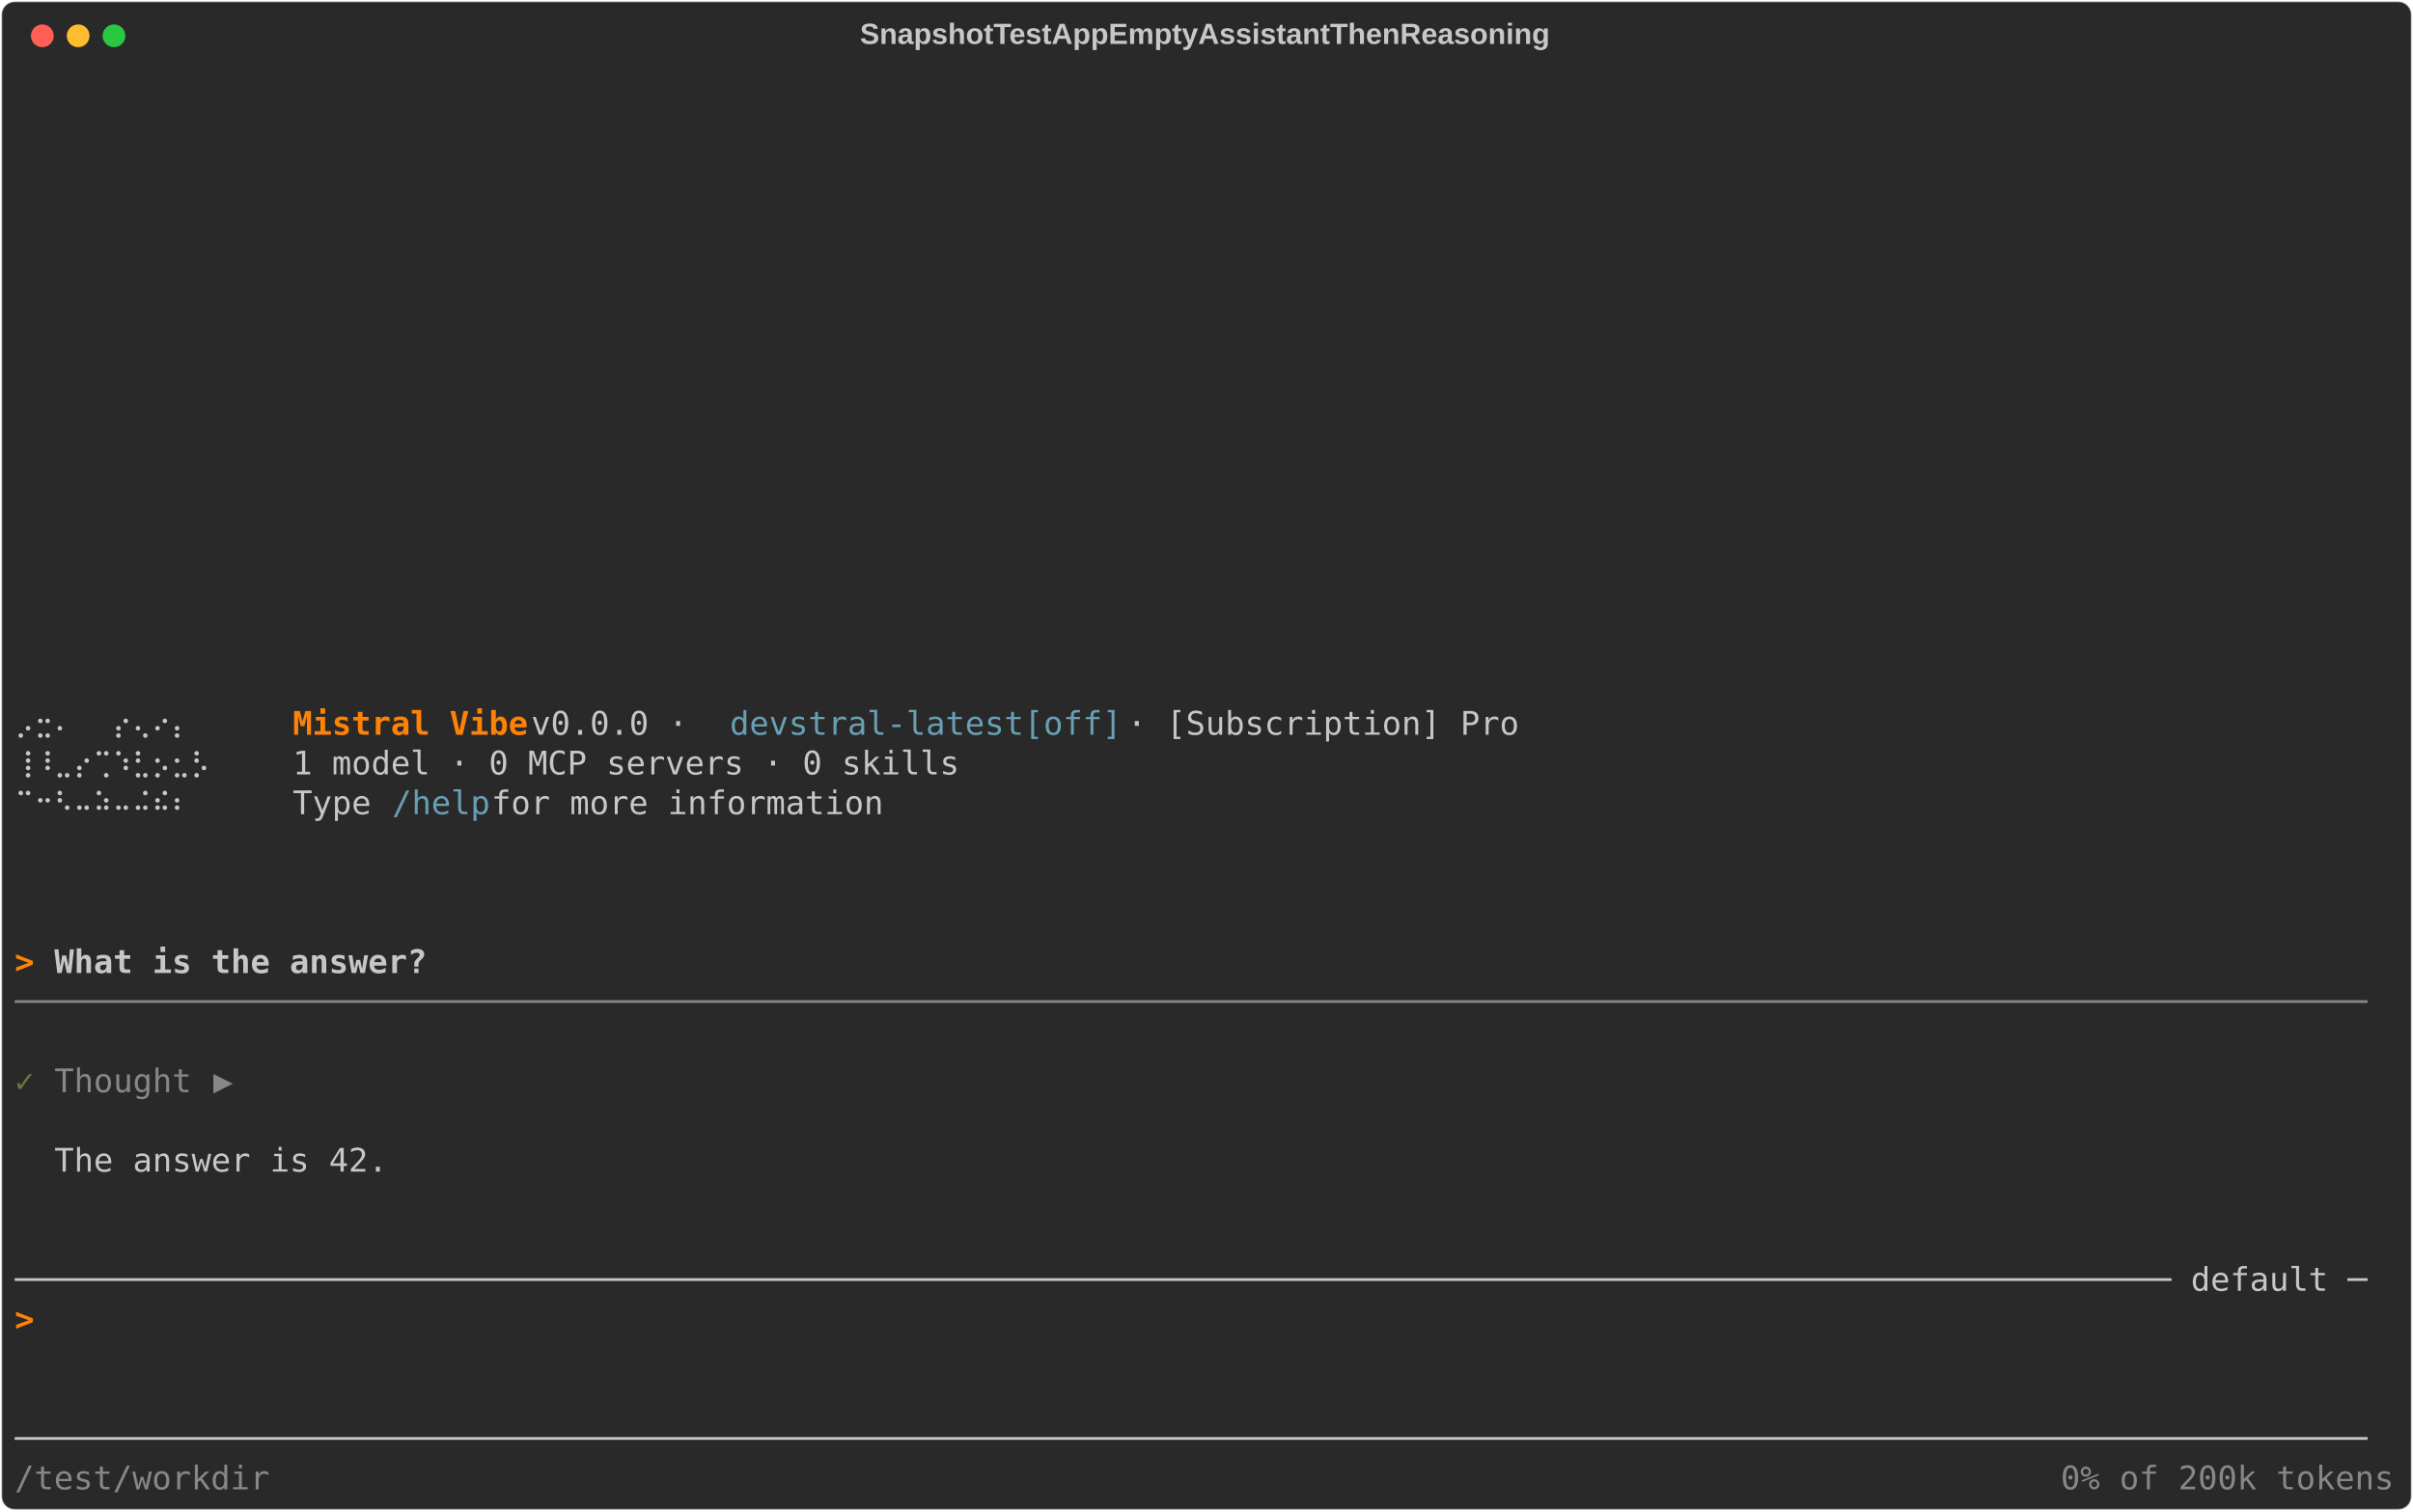
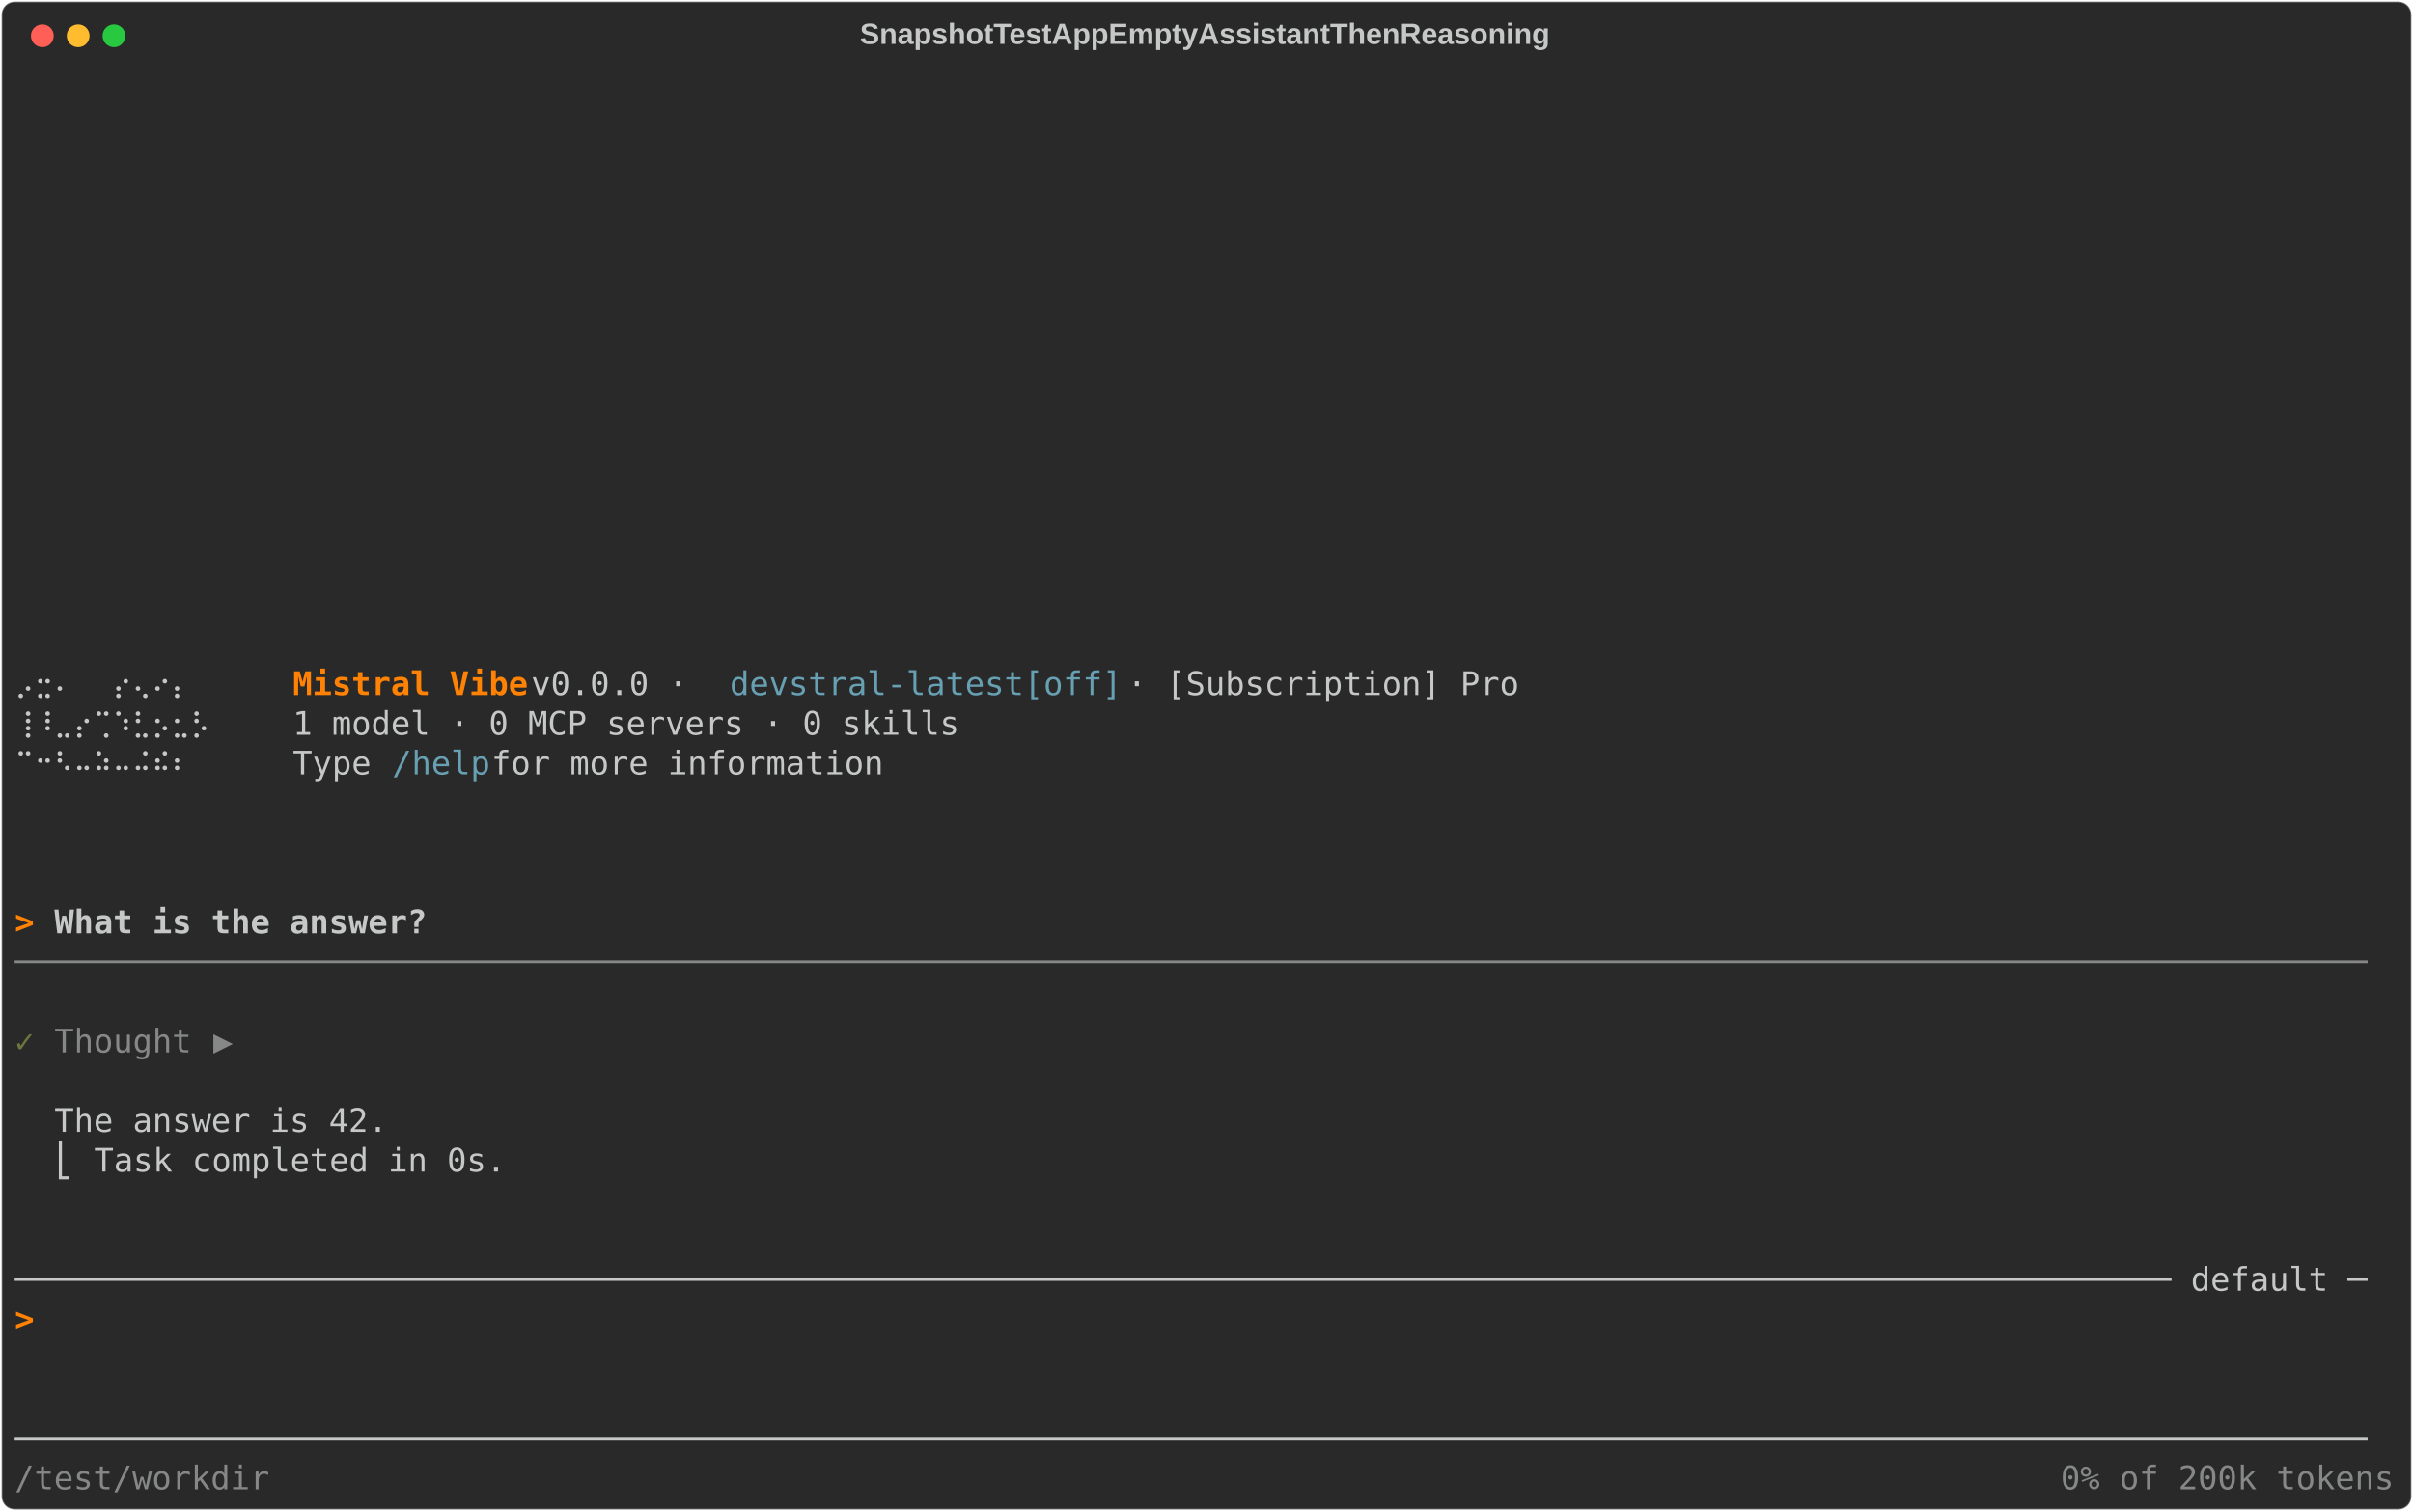
<svg xmlns="http://www.w3.org/2000/svg" class="rich-terminal" viewBox="0 0 1482 928.4">
  <style>

    @font-face {
        font-family: "Fira Code";
        src: local("FiraCode-Regular"),
                url("https://cdnjs.cloudflare.com/ajax/libs/firacode/6.2.0/woff2/FiraCode-Regular.woff2") format("woff2"),
                url("https://cdnjs.cloudflare.com/ajax/libs/firacode/6.2.0/woff/FiraCode-Regular.woff") format("woff");
        font-style: normal;
        font-weight: 400;
    }
    @font-face {
        font-family: "Fira Code";
        src: local("FiraCode-Bold"),
                url("https://cdnjs.cloudflare.com/ajax/libs/firacode/6.2.0/woff2/FiraCode-Bold.woff2") format("woff2"),
                url("https://cdnjs.cloudflare.com/ajax/libs/firacode/6.2.0/woff/FiraCode-Bold.woff") format("woff");
        font-style: bold;
        font-weight: 700;
    }

    .terminal-matrix {
        font-family: Fira Code, monospace;
        font-size: 20px;
        line-height: 24.4px;
        font-variant-east-asian: full-width;
    }

    .terminal-title {
        font-size: 18px;
        font-weight: bold;
        font-family: arial;
    }

    .terminal-r1 { fill: #c5c8c6 }
.terminal-r2 { fill: #ff8205;font-weight: bold }
.terminal-r3 { fill: #68a0b3 }
.terminal-r4 { fill: #c5c8c6;font-weight: bold }
.terminal-r5 { fill: #868887 }
.terminal-r6 { fill: #6b753d }
    </style>
  <defs>
    <clipPath id="terminal-clip-terminal">
      <rect x="0" y="0" width="1463.0" height="877.4" />
    </clipPath>
    <clipPath id="terminal-line-0">
      <rect x="0" y="1.5" width="1464" height="24.65" />
    </clipPath>
    <clipPath id="terminal-line-1">
      <rect x="0" y="25.9" width="1464" height="24.65" />
    </clipPath>
    <clipPath id="terminal-line-2">
      <rect x="0" y="50.3" width="1464" height="24.65" />
    </clipPath>
    <clipPath id="terminal-line-3">
      <rect x="0" y="74.7" width="1464" height="24.65" />
    </clipPath>
    <clipPath id="terminal-line-4">
      <rect x="0" y="99.1" width="1464" height="24.65" />
    </clipPath>
    <clipPath id="terminal-line-5">
      <rect x="0" y="123.5" width="1464" height="24.65" />
    </clipPath>
    <clipPath id="terminal-line-6">
      <rect x="0" y="147.9" width="1464" height="24.65" />
    </clipPath>
    <clipPath id="terminal-line-7">
      <rect x="0" y="172.3" width="1464" height="24.65" />
    </clipPath>
    <clipPath id="terminal-line-8">
      <rect x="0" y="196.7" width="1464" height="24.65" />
    </clipPath>
    <clipPath id="terminal-line-9">
      <rect x="0" y="221.1" width="1464" height="24.65" />
    </clipPath>
    <clipPath id="terminal-line-10">
      <rect x="0" y="245.5" width="1464" height="24.65" />
    </clipPath>
    <clipPath id="terminal-line-11">
      <rect x="0" y="269.9" width="1464" height="24.65" />
    </clipPath>
    <clipPath id="terminal-line-12">
      <rect x="0" y="294.3" width="1464" height="24.65" />
    </clipPath>
    <clipPath id="terminal-line-13">
      <rect x="0" y="318.7" width="1464" height="24.65" />
    </clipPath>
    <clipPath id="terminal-line-14">
      <rect x="0" y="343.1" width="1464" height="24.65" />
    </clipPath>
    <clipPath id="terminal-line-15">
      <rect x="0" y="367.5" width="1464" height="24.65" />
    </clipPath>
    <clipPath id="terminal-line-16">
      <rect x="0" y="391.9" width="1464" height="24.65" />
    </clipPath>
    <clipPath id="terminal-line-17">
      <rect x="0" y="416.3" width="1464" height="24.65" />
    </clipPath>
    <clipPath id="terminal-line-18">
      <rect x="0" y="440.7" width="1464" height="24.65" />
    </clipPath>
    <clipPath id="terminal-line-19">
      <rect x="0" y="465.1" width="1464" height="24.65" />
    </clipPath>
    <clipPath id="terminal-line-20">
      <rect x="0" y="489.5" width="1464" height="24.65" />
    </clipPath>
    <clipPath id="terminal-line-21">
      <rect x="0" y="513.9" width="1464" height="24.65" />
    </clipPath>
    <clipPath id="terminal-line-22">
      <rect x="0" y="538.3" width="1464" height="24.65" />
    </clipPath>
    <clipPath id="terminal-line-23">
      <rect x="0" y="562.7" width="1464" height="24.65" />
    </clipPath>
    <clipPath id="terminal-line-24">
      <rect x="0" y="587.1" width="1464" height="24.65" />
    </clipPath>
    <clipPath id="terminal-line-25">
      <rect x="0" y="611.5" width="1464" height="24.65" />
    </clipPath>
    <clipPath id="terminal-line-26">
      <rect x="0" y="635.9" width="1464" height="24.65" />
    </clipPath>
    <clipPath id="terminal-line-27">
      <rect x="0" y="660.3" width="1464" height="24.65" />
    </clipPath>
    <clipPath id="terminal-line-28">
      <rect x="0" y="684.7" width="1464" height="24.65" />
    </clipPath>
    <clipPath id="terminal-line-29">
      <rect x="0" y="709.1" width="1464" height="24.65" />
    </clipPath>
    <clipPath id="terminal-line-30">
      <rect x="0" y="733.5" width="1464" height="24.65" />
    </clipPath>
    <clipPath id="terminal-line-31">
      <rect x="0" y="757.9" width="1464" height="24.65" />
    </clipPath>
    <clipPath id="terminal-line-32">
      <rect x="0" y="782.3" width="1464" height="24.65" />
    </clipPath>
    <clipPath id="terminal-line-33">
      <rect x="0" y="806.7" width="1464" height="24.65" />
    </clipPath>
    <clipPath id="terminal-line-34">
      <rect x="0" y="831.1" width="1464" height="24.65" />
    </clipPath>
  </defs>
  <rect fill="#292929" stroke="rgba(255,255,255,0.35)" stroke-width="1" x="1" y="1" width="1480" height="926.4" rx="8" />
  <text class="terminal-title" fill="#c5c8c6" text-anchor="middle" x="740" y="27">SnapshotTestAppEmptyAssistantThenReasoning</text>
  <g transform="translate(26,22)">
    <circle cx="0" cy="0" r="7" fill="#ff5f57" />
    <circle cx="22" cy="0" r="7" fill="#febc2e" />
    <circle cx="44" cy="0" r="7" fill="#28c840" />
  </g>
  <g transform="translate(9, 41)" clip-path="url(#terminal-clip-terminal)">
    <g class="terminal-matrix">
      <text class="terminal-r1" x="1464" y="20" textLength="12.2" clip-path="url(#terminal-line-0)">
</text>
      <text class="terminal-r1" x="1464" y="44.4" textLength="12.2" clip-path="url(#terminal-line-1)">
</text>
      <text class="terminal-r1" x="1464" y="68.8" textLength="12.2" clip-path="url(#terminal-line-2)">
</text>
      <text class="terminal-r1" x="1464" y="93.2" textLength="12.2" clip-path="url(#terminal-line-3)">
</text>
      <text class="terminal-r1" x="1464" y="117.6" textLength="12.2" clip-path="url(#terminal-line-4)">
</text>
      <text class="terminal-r1" x="1464" y="142" textLength="12.2" clip-path="url(#terminal-line-5)">
</text>
      <text class="terminal-r1" x="1464" y="166.4" textLength="12.2" clip-path="url(#terminal-line-6)">
</text>
      <text class="terminal-r1" x="1464" y="190.8" textLength="12.2" clip-path="url(#terminal-line-7)">
</text>
      <text class="terminal-r1" x="1464" y="215.2" textLength="12.2" clip-path="url(#terminal-line-8)">
</text>
      <text class="terminal-r1" x="1464" y="239.6" textLength="12.2" clip-path="url(#terminal-line-9)">
</text>
      <text class="terminal-r1" x="1464" y="264" textLength="12.2" clip-path="url(#terminal-line-10)">
</text>
      <text class="terminal-r1" x="1464" y="288.4" textLength="12.2" clip-path="url(#terminal-line-11)">
</text>
      <text class="terminal-r1" x="1464" y="312.8" textLength="12.2" clip-path="url(#terminal-line-12)">
</text>
      <text class="terminal-r1" x="1464" y="337.2" textLength="12.2" clip-path="url(#terminal-line-13)">
</text>
      <text class="terminal-r1" x="1464" y="361.6" textLength="12.2" clip-path="url(#terminal-line-14)">
</text>
+       <text class="terminal-r1" x="0" y="386" textLength="134.2" clip-path="url(#terminal-line-15)">  ⡠⣒⠄  ⡔⢄⠔⡄</text>
+       <text class="terminal-r2" x="170.8" y="386" textLength="146.4" clip-path="url(#terminal-line-15)">Mistral Vibe</text>
+       <text class="terminal-r1" x="317.2" y="386" textLength="122" clip-path="url(#terminal-line-15)"> v0.0.0 · </text>
+       <text class="terminal-r3" x="439.2" y="386" textLength="244" clip-path="url(#terminal-line-15)">devstral-latest[off]</text>
+       <text class="terminal-r1" x="683.2" y="386" textLength="256.2" clip-path="url(#terminal-line-15)"> · [Subscription] Pro</text>
      <text class="terminal-r1" x="1464" y="386" textLength="12.2" clip-path="url(#terminal-line-15)">
</text>
-       <text class="terminal-r1" x="0" y="410.4" textLength="134.2" clip-path="url(#terminal-line-16)">  ⡠⣒⠄  ⡔⢄⠔⡄</text>
-       <text class="terminal-r2" x="170.8" y="410.4" textLength="146.4" clip-path="url(#terminal-line-16)">Mistral Vibe</text>
-       <text class="terminal-r1" x="317.2" y="410.4" textLength="122" clip-path="url(#terminal-line-16)"> v0.0.0 · </text>
-       <text class="terminal-r3" x="439.2" y="410.4" textLength="244" clip-path="url(#terminal-line-16)">devstral-latest[off]</text>
-       <text class="terminal-r1" x="683.2" y="410.4" textLength="256.2" clip-path="url(#terminal-line-16)"> · [Subscription] Pro</text>
+       <text class="terminal-r1" x="0" y="410.4" textLength="134.2" clip-path="url(#terminal-line-16)"> ⢸⠸⣀⡔⢉⠱⣃⡢⣂⡣</text>
+       <text class="terminal-r1" x="170.8" y="410.4" textLength="414.8" clip-path="url(#terminal-line-16)">1 model · 0 MCP servers · 0 skills</text>
      <text class="terminal-r1" x="1464" y="410.4" textLength="12.2" clip-path="url(#terminal-line-16)">
</text>
-       <text class="terminal-r1" x="0" y="434.8" textLength="134.2" clip-path="url(#terminal-line-17)"> ⢸⠸⣀⡔⢉⠱⣃⡢⣂⡣</text>
-       <text class="terminal-r1" x="170.8" y="434.8" textLength="414.8" clip-path="url(#terminal-line-17)">1 model · 0 MCP servers · 0 skills</text>
+       <text class="terminal-r1" x="0" y="434.8" textLength="134.2" clip-path="url(#terminal-line-17)">  ⠉⠒⠣⠤⠵⠤⠬⠮⠆</text>
+       <text class="terminal-r1" x="170.8" y="434.8" textLength="61" clip-path="url(#terminal-line-17)">Type </text>
+       <text class="terminal-r3" x="231.8" y="434.8" textLength="61" clip-path="url(#terminal-line-17)">/help</text>
+       <text class="terminal-r1" x="292.8" y="434.8" textLength="256.2" clip-path="url(#terminal-line-17)"> for more information</text>
      <text class="terminal-r1" x="1464" y="434.8" textLength="12.2" clip-path="url(#terminal-line-17)">
</text>
-       <text class="terminal-r1" x="0" y="459.2" textLength="134.2" clip-path="url(#terminal-line-18)">  ⠉⠒⠣⠤⠵⠤⠬⠮⠆</text>
-       <text class="terminal-r1" x="170.8" y="459.2" textLength="61" clip-path="url(#terminal-line-18)">Type </text>
-       <text class="terminal-r3" x="231.8" y="459.2" textLength="61" clip-path="url(#terminal-line-18)">/help</text>
-       <text class="terminal-r1" x="292.8" y="459.2" textLength="256.2" clip-path="url(#terminal-line-18)"> for more information</text>
      <text class="terminal-r1" x="1464" y="459.2" textLength="12.2" clip-path="url(#terminal-line-18)">
</text>
      <text class="terminal-r1" x="1464" y="483.6" textLength="12.2" clip-path="url(#terminal-line-19)">
</text>
      <text class="terminal-r1" x="1464" y="508" textLength="12.2" clip-path="url(#terminal-line-20)">
</text>
+       <text class="terminal-r2" x="0" y="532.4" textLength="24.4" clip-path="url(#terminal-line-21)">&gt; </text>
+       <text class="terminal-r4" x="24.4" y="532.4" textLength="231.8" clip-path="url(#terminal-line-21)">What is the answer?</text>
      <text class="terminal-r1" x="1464" y="532.4" textLength="12.2" clip-path="url(#terminal-line-21)">
</text>
-       <text class="terminal-r2" x="0" y="556.8" textLength="24.4" clip-path="url(#terminal-line-22)">&gt; </text>
-       <text class="terminal-r4" x="24.4" y="556.8" textLength="231.8" clip-path="url(#terminal-line-22)">What is the answer?</text>
+       <text class="terminal-r5" x="0" y="556.8" textLength="1464" clip-path="url(#terminal-line-22)">────────────────────────────────────────────────────────────────────────────────────────────────────────────────────────</text>
      <text class="terminal-r1" x="1464" y="556.8" textLength="12.2" clip-path="url(#terminal-line-22)">
</text>
-       <text class="terminal-r5" x="0" y="581.2" textLength="1464" clip-path="url(#terminal-line-23)">────────────────────────────────────────────────────────────────────────────────────────────────────────────────────────</text>
      <text class="terminal-r1" x="1464" y="581.2" textLength="12.2" clip-path="url(#terminal-line-23)">
</text>
+       <text class="terminal-r6" x="0" y="605.6" textLength="12.2" clip-path="url(#terminal-line-24)">✓</text>
+       <text class="terminal-r5" x="24.4" y="605.6" textLength="85.4" clip-path="url(#terminal-line-24)">Thought</text>
+       <text class="terminal-r5" x="122" y="605.6" textLength="12.2" clip-path="url(#terminal-line-24)">▶</text>
      <text class="terminal-r1" x="1464" y="605.6" textLength="12.2" clip-path="url(#terminal-line-24)">
</text>
-       <text class="terminal-r6" x="0" y="630" textLength="12.2" clip-path="url(#terminal-line-25)">✓</text>
-       <text class="terminal-r5" x="24.4" y="630" textLength="85.4" clip-path="url(#terminal-line-25)">Thought</text>
-       <text class="terminal-r5" x="122" y="630" textLength="12.2" clip-path="url(#terminal-line-25)">▶</text>
      <text class="terminal-r1" x="1464" y="630" textLength="12.2" clip-path="url(#terminal-line-25)">
</text>
+       <text class="terminal-r1" x="24.4" y="654.4" textLength="207.4" clip-path="url(#terminal-line-26)">The answer is 42.</text>
      <text class="terminal-r1" x="1464" y="654.4" textLength="12.2" clip-path="url(#terminal-line-26)">
</text>
-       <text class="terminal-r1" x="24.4" y="678.8" textLength="207.4" clip-path="url(#terminal-line-27)">The answer is 42.</text>
+       <text class="terminal-r1" x="24.4" y="678.8" textLength="12.2" clip-path="url(#terminal-line-27)">⎣</text>
+       <text class="terminal-r1" x="48.8" y="678.8" textLength="256.2" clip-path="url(#terminal-line-27)">Task completed in 0s.</text>
      <text class="terminal-r1" x="1464" y="678.8" textLength="12.2" clip-path="url(#terminal-line-27)">
</text>
      <text class="terminal-r1" x="1464" y="703.2" textLength="12.2" clip-path="url(#terminal-line-28)">
</text>
      <text class="terminal-r1" x="1464" y="727.6" textLength="12.2" clip-path="url(#terminal-line-29)">
</text>
      <text class="terminal-r1" x="0" y="752" textLength="1464" clip-path="url(#terminal-line-30)">────────────────────────────────────────────────────────────────────────────────────────────────────────────── default ─</text>
      <text class="terminal-r1" x="1464" y="752" textLength="12.2" clip-path="url(#terminal-line-30)">
</text>
      <text class="terminal-r2" x="0" y="776.4" textLength="12.2" clip-path="url(#terminal-line-31)">&gt;</text>
      <text class="terminal-r1" x="1464" y="776.4" textLength="12.2" clip-path="url(#terminal-line-31)">
</text>
      <text class="terminal-r1" x="1464" y="800.8" textLength="12.2" clip-path="url(#terminal-line-32)">
</text>
      <text class="terminal-r1" x="1464" y="825.2" textLength="12.2" clip-path="url(#terminal-line-33)">
</text>
      <text class="terminal-r1" x="0" y="849.6" textLength="1464" clip-path="url(#terminal-line-34)">────────────────────────────────────────────────────────────────────────────────────────────────────────────────────────</text>
      <text class="terminal-r1" x="1464" y="849.6" textLength="12.2" clip-path="url(#terminal-line-34)">
</text>
      <text class="terminal-r5" x="0" y="874" textLength="158.6" clip-path="url(#terminal-line-35)">/test/workdir</text>
      <text class="terminal-r5" x="1256.6" y="874" textLength="207.4" clip-path="url(#terminal-line-35)">0% of 200k tokens</text>
    </g>
  </g>
</svg>
